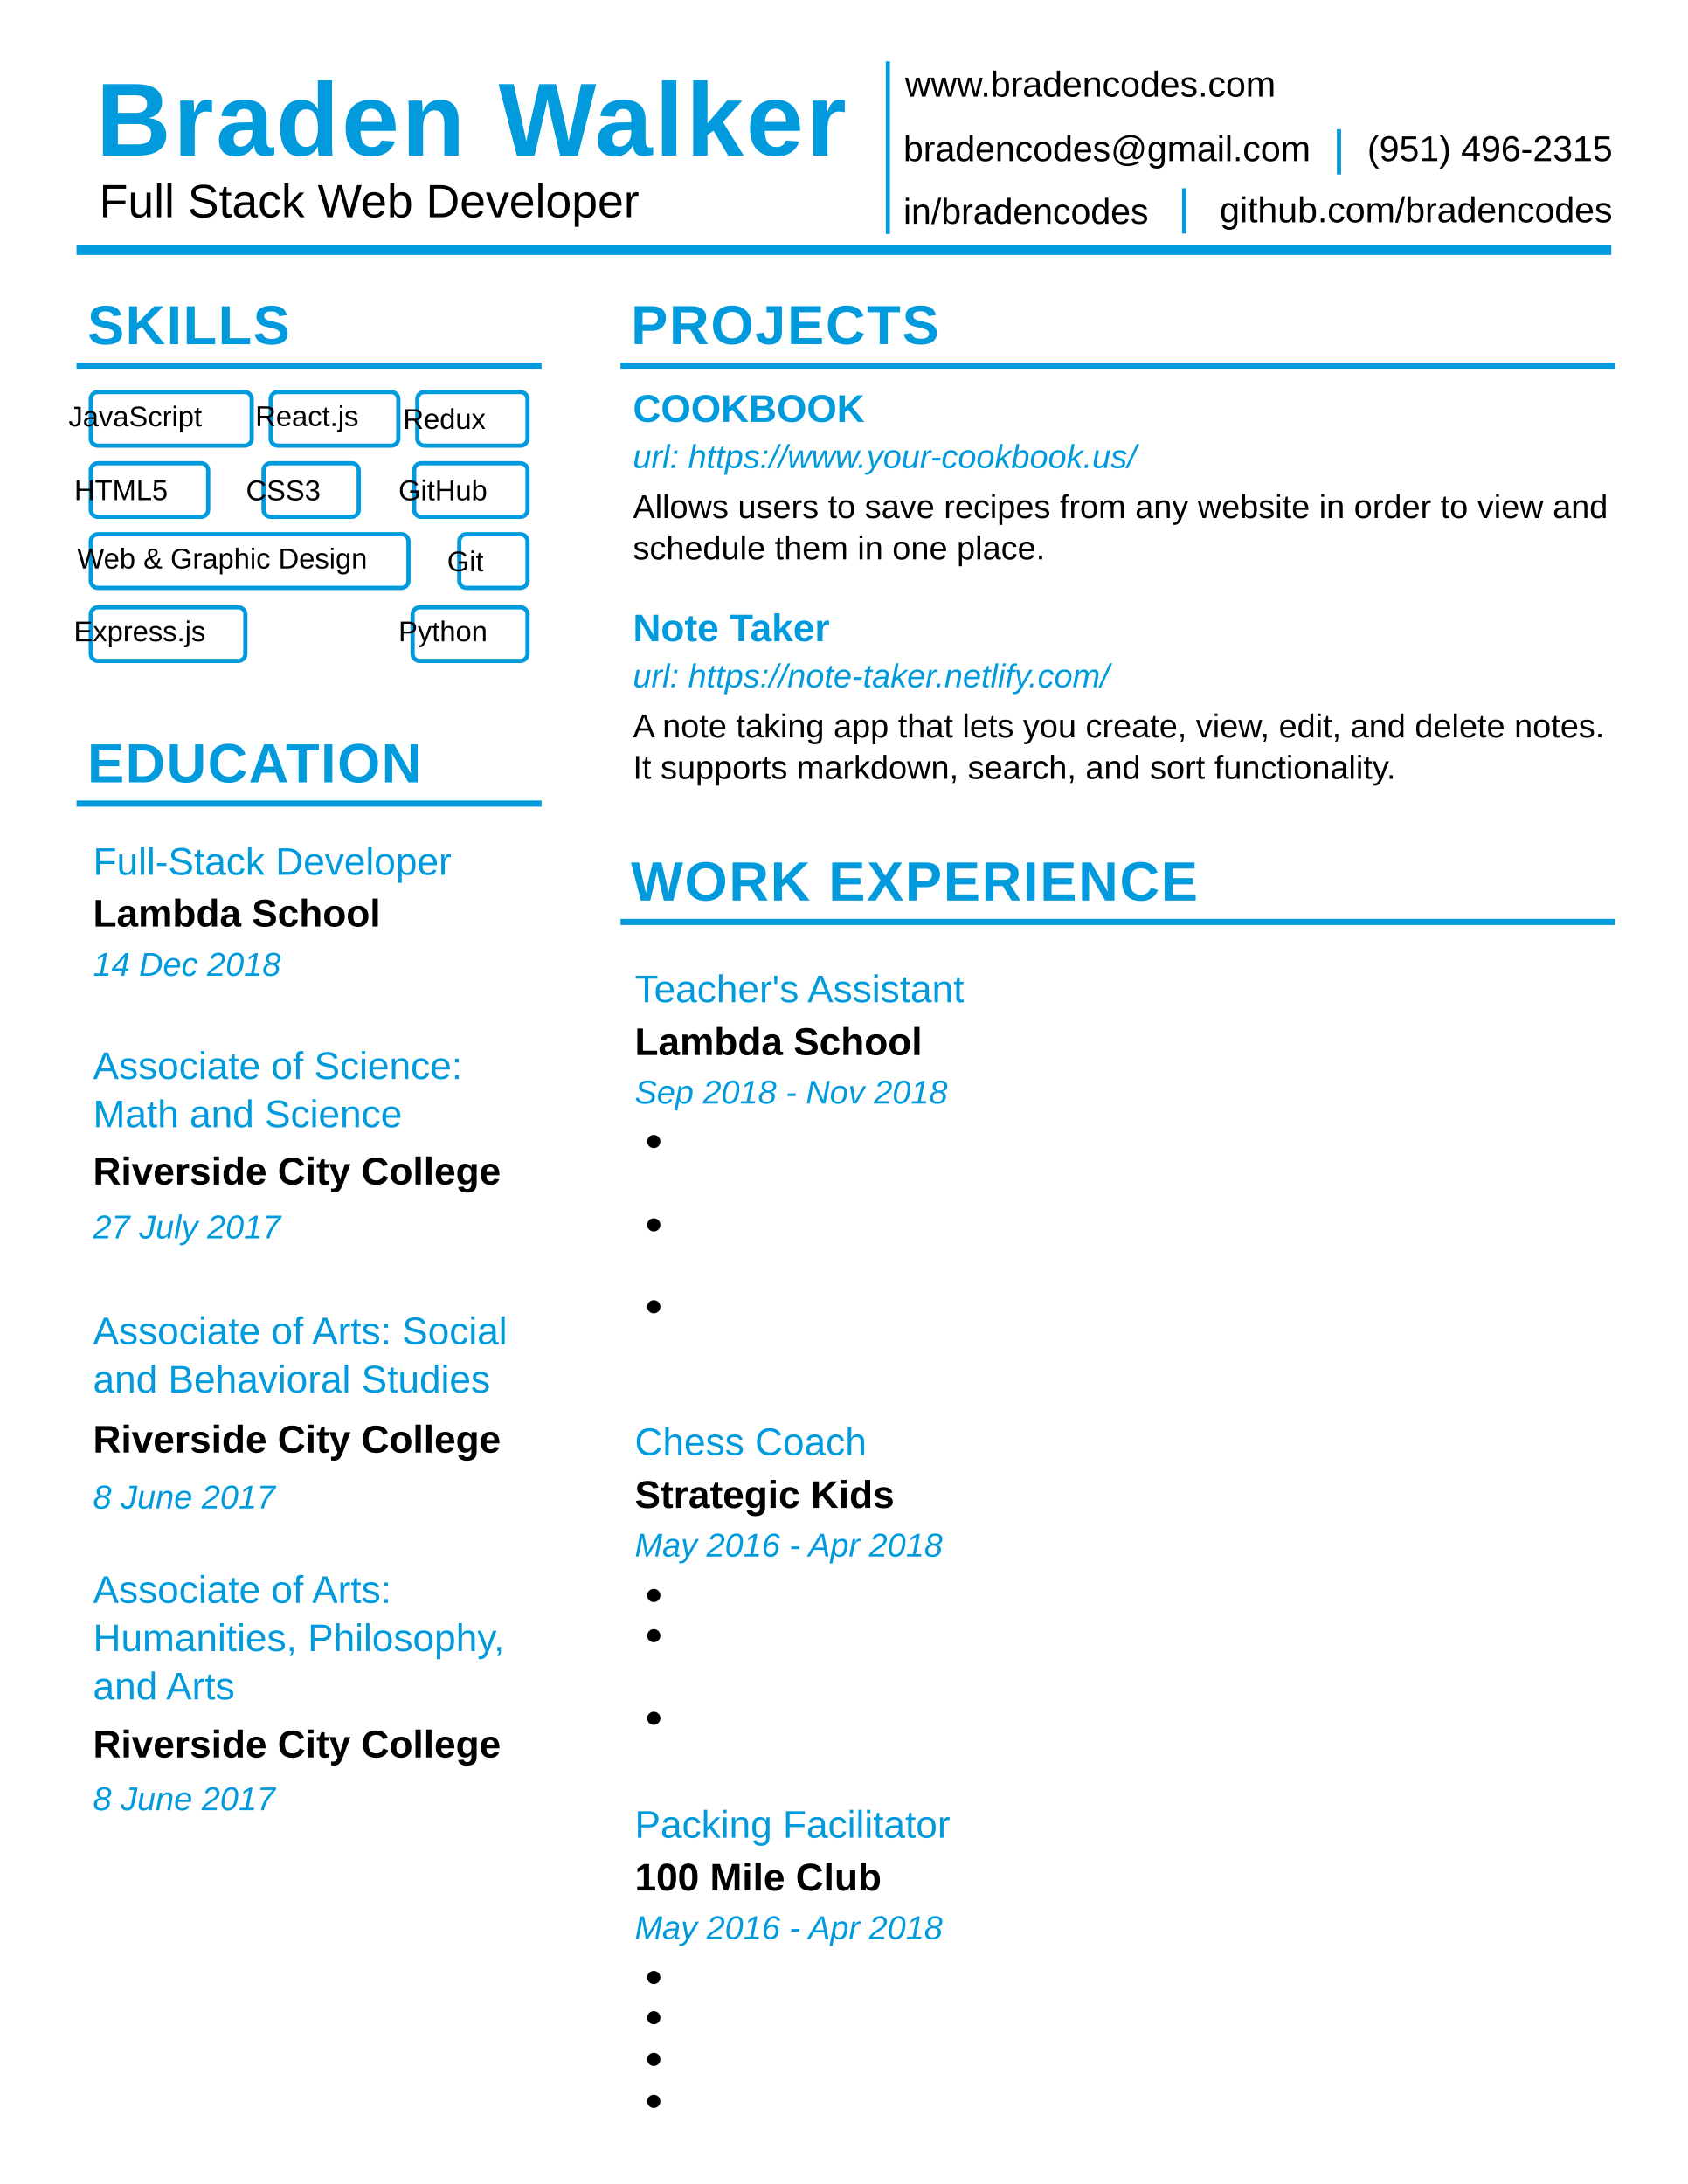
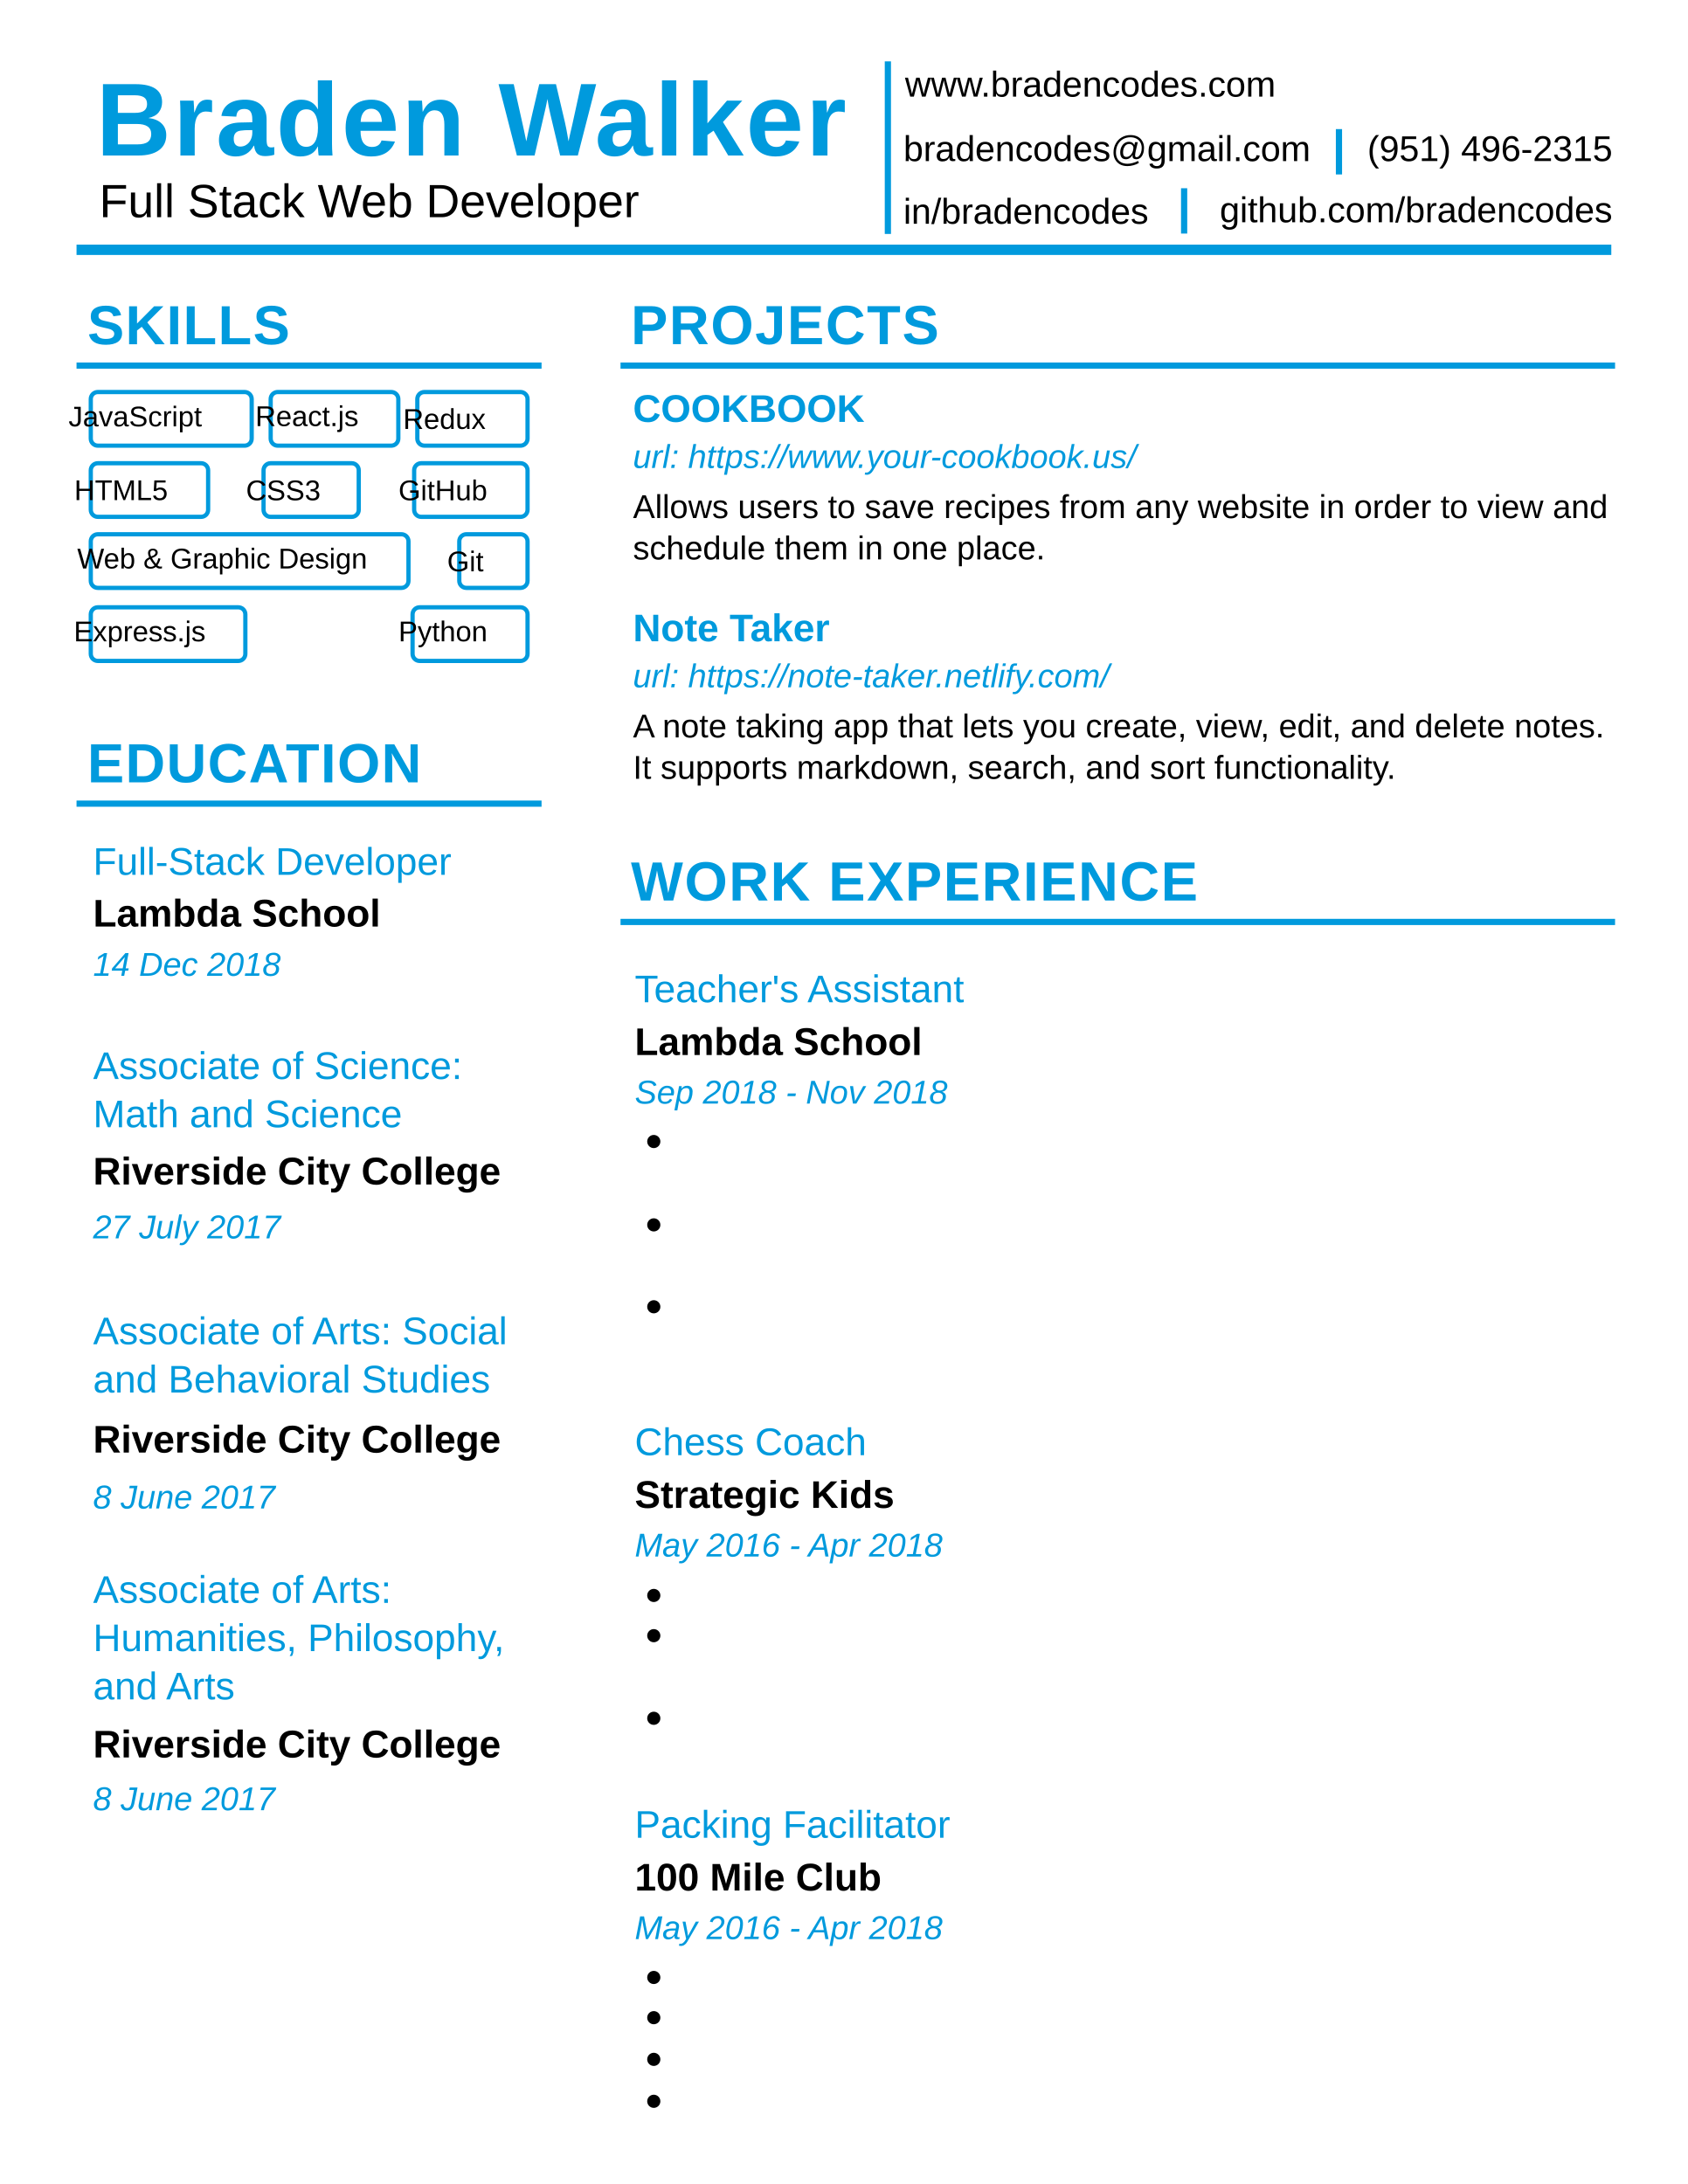
<svg xmlns="http://www.w3.org/2000/svg" width="8.5in" height="11in" viewBox="0 0 215.9 279.4" version="1.1" id="svg3636">
  <defs id="defs3630">
    <pattern y="0" x="0" height="6" width="6" patternUnits="userSpaceOnUse" id="EMFhbasepattern" />
  </defs>
  <g id="layer1" transform="translate(0,-17.6)">
    <text xml:space="preserve" style="font-style:normal;font-variant:normal;font-weight:bold;font-stretch:normal;font-size:13.264px;line-height:1.25;font-family:Arial;-inkscape-font-specification:'Arial Bold';text-align:start;letter-spacing:0.299px;word-spacing:0px;writing-mode:lr-tb;text-anchor:start;fill:#009add;fill-opacity:1;stroke:none;stroke-width:0.497;" x="12.28" y="37.493" id="text4183">
      <tspan id="tspan4181" x="12.28" y="37.493" style="font-style:normal;font-variant:normal;font-weight:bold;font-stretch:normal;font-family:Arial;-inkscape-font-specification:'Arial Bold';letter-spacing:0.299px;fill:#009add;stroke-width:0.497;fill-opacity:1;">Braden Walker</tspan>
    </text>
    <text xml:space="preserve" style="font-style:normal;font-variant:normal;font-weight:normal;font-stretch:normal;font-size:5.983px;line-height:1.25;font-family:Arial;-inkscape-font-specification:Arial;text-align:start;letter-spacing:0px;word-spacing:0px;writing-mode:lr-tb;text-anchor:start;fill:#000000;fill-opacity:1;stroke:none;stroke-width:0.224" x="12.705" y="45.387" id="text4189">
      <tspan id="tspan4187" x="12.705" y="45.387" style="font-style:normal;font-variant:normal;font-weight:normal;font-stretch:normal;font-family:Arial;-inkscape-font-specification:Arial;letter-spacing:0px;fill:#000000;stroke-width:0.224">Full Stack Web Developer</tspan>
    </text>
    <path style="fill:none;fill-opacity:1;stroke:#009add;stroke-width:1.323;stroke-linecap:butt;stroke-linejoin:miter;stroke-miterlimit:4;stroke-dasharray:none;stroke-opacity:1" d="M 9.79,49.556 H 206.11" id="path4204" />
    <text xml:space="preserve" style="font-style:normal;font-variant:normal;font-weight:normal;font-stretch:normal;font-size:7.056px;line-height:1.25;font-family:'Century Gothic';-inkscape-font-specification:'Century Gothic';text-align:start;letter-spacing:1.323px;word-spacing:0px;writing-mode:lr-tb;text-anchor:start;fill:#000000;fill-opacity:1;stroke:none;stroke-width:0.265" x="15.875" y="63.373" id="text4208">
      <tspan id="tspan4206" x="15.875" y="69.778" style="stroke-width:0.265" />
    </text>
    <flowRoot xml:space="preserve" id="flowRoot4283" style="fill:black;fill-opacity:1;stroke:none;font-family:Arial;font-style:normal;font-weight:normal;font-size:26.667px;line-height:1.25;letter-spacing:0px;word-spacing:0px;-inkscape-font-specification:Arial;font-stretch:normal;font-variant:normal;writing-mode:lr-tb;text-anchor:start;text-align:start">
      <flowRegion id="flowRegion4285">
        <rect id="rect4287" width="4.95" height="32.527" x="338.704" y="190.501" />
      </flowRegion>
      <flowPara id="flowPara4289" />
    </flowRoot>
    <text id="text4920" y="61.647" x="11.176" style="font-style:normal;font-variant:normal;font-weight:bold;font-stretch:normal;font-size:7.056px;line-height:1.25;font-family:Arial;-inkscape-font-specification:'Arial Bold';text-align:start;letter-spacing:0.162px;word-spacing:0px;writing-mode:lr-tb;text-anchor:start;fill:#009add;fill-opacity:1;stroke:none;stroke-width:0.27" xml:space="preserve">
      <tspan style="font-style:normal;font-variant:normal;font-weight:bold;font-stretch:normal;font-size:7.056px;font-family:Arial;-inkscape-font-specification:'Arial Bold';letter-spacing:0.162px;fill:#009add;fill-opacity:1;stroke-width:0.27" y="61.647" x="11.176" id="tspan4918">SKILLS</tspan>
    </text>
    <path id="path4922" d="M 9.79,64.373 H 69.273" style="fill:none;fill-opacity:1;stroke:#009add;stroke-width:0.794;stroke-linecap:butt;stroke-linejoin:miter;stroke-miterlimit:4;stroke-dasharray:none;stroke-opacity:1" />
    <g id="g4933" transform="matrix(0.9156397,0,0,0.9156397,0.9567379,-18.82496)">
      <g id="g1074">
        <rect style="opacity:1;fill:none;fill-opacity:1;stroke:#009add;stroke-width:0.592;stroke-linecap:round;stroke-linejoin:round;stroke-miterlimit:4;stroke-dasharray:none;stroke-dashoffset:0;stroke-opacity:1" id="rect4924" width="22.478" height="7.493" x="11.637" y="94.554" rx="0.986" ry="0.986" />
        <text xml:space="preserve" style="font-style:normal;font-variant:normal;font-weight:normal;font-stretch:normal;font-size:3.991px;line-height:1.25;font-family:Arial;-inkscape-font-specification:Arial;text-align:center;letter-spacing:0px;word-spacing:0px;writing-mode:lr-tb;text-anchor:middle;fill:#000000;fill-opacity:1;stroke:none;stroke-width:0.15" x="22.832" y="99.356" id="text4928">
          <tspan id="tspan4926" x="22.832" y="99.356" style="text-align:center;text-anchor:middle;stroke-width:0.15">JavaScript</tspan>
        </text>
      </g>
    </g>
    <g id="g1079" transform="translate(-0.6090445,-2.533748)">
      <rect style="opacity:1;fill:none;fill-opacity:1;stroke:#009add;stroke-width:0.542;stroke-linecap:round;stroke-linejoin:round;stroke-miterlimit:4;stroke-dasharray:none;stroke-dashoffset:0;stroke-opacity:1" id="rect4935" width="12.175" height="6.861" x="34.321" y="79.394" rx="0.903" ry="0.903" />
      <text xml:space="preserve" style="font-style:normal;font-variant:normal;font-weight:normal;font-stretch:normal;font-size:3.654px;line-height:1.25;font-family:Arial;-inkscape-font-specification:Arial;text-align:center;letter-spacing:0px;word-spacing:0px;writing-mode:lr-tb;text-anchor:middle;fill:#000000;fill-opacity:1;stroke:none;stroke-width:0.137" x="40.401" y="84.131" id="text4939">
        <tspan id="tspan4937" x="40.401" y="84.131" style="text-align:center;text-anchor:middle;stroke-width:0.137">CSS3</tspan>
      </text>
    </g>
    <g id="g1084" transform="translate(0,-11.24479)">
      <rect style="opacity:1;fill:none;fill-opacity:1;stroke:#009add;stroke-width:0.542;stroke-linecap:round;stroke-linejoin:round;stroke-miterlimit:4;stroke-dasharray:none;stroke-dashoffset:0;stroke-opacity:1" id="rect4943" width="15.011" height="6.861" x="11.612" y="88.105" rx="0.903" ry="0.903" />
      <text xml:space="preserve" style="font-style:normal;font-variant:normal;font-weight:normal;font-stretch:normal;font-size:3.654px;line-height:1.25;font-family:Arial;-inkscape-font-specification:Arial;text-align:center;letter-spacing:0px;word-spacing:0px;writing-mode:lr-tb;text-anchor:middle;fill:#000000;fill-opacity:1;stroke:none;stroke-width:0.137" x="19.045" y="92.821" id="text4947">
        <tspan id="tspan4945" x="19.045" y="92.821" style="text-align:center;text-anchor:middle;stroke-width:0.137">HTML5</tspan>
      </text>
    </g>
    <g id="g1089" transform="translate(24.12465,7.186919)">
      <rect ry="0.903" rx="0.903" y="88.105" x="28.649" height="6.861" width="14.707" id="rect4951" style="opacity:1;fill:none;fill-opacity:1;stroke:#009add;stroke-width:0.542;stroke-linecap:round;stroke-linejoin:round;stroke-miterlimit:4;stroke-dasharray:none;stroke-dashoffset:0;stroke-opacity:1" />
      <text id="text4955" y="92.458" x="36.089" style="font-style:normal;font-variant:normal;font-weight:normal;font-stretch:normal;font-size:3.654px;line-height:1.25;font-family:Arial;-inkscape-font-specification:Arial;text-align:center;letter-spacing:0px;word-spacing:0px;writing-mode:lr-tb;text-anchor:middle;fill:#000000;fill-opacity:1;stroke:none;stroke-width:0.137" xml:space="preserve">
        <tspan style="text-align:center;text-anchor:middle;stroke-width:0.137" y="92.458" x="36.089" id="tspan4953">Python</tspan>
      </text>
    </g>
    <g id="g1099" transform="translate(41.3641,-19.95583)">
      <rect ry="0.903" rx="0.903" y="96.816" x="11.612" height="6.861" width="14.505" id="rect4959" style="opacity:1;fill:none;fill-opacity:1;stroke:#009add;stroke-width:0.542;stroke-linecap:round;stroke-linejoin:round;stroke-miterlimit:4;stroke-dasharray:none;stroke-dashoffset:0;stroke-opacity:1" />
      <text id="text4963" y="101.554" x="18.843" style="font-style:normal;font-variant:normal;font-weight:normal;font-stretch:normal;font-size:3.654px;line-height:1.25;font-family:Arial;-inkscape-font-specification:Arial;text-align:center;letter-spacing:0px;word-spacing:0px;writing-mode:lr-tb;text-anchor:middle;fill:#000000;fill-opacity:1;stroke:none;stroke-width:0.137" xml:space="preserve">
        <tspan style="text-align:center;text-anchor:middle;stroke-width:0.137" y="101.554" x="18.843" id="tspan4961">GitHub</tspan>
      </text>
    </g>
    <g id="g1104" transform="translate(0,-19.57917)">
      <rect style="opacity:1;fill:none;fill-opacity:1;stroke:#009add;stroke-width:0.542;stroke-linecap:round;stroke-linejoin:round;stroke-miterlimit:4;stroke-dasharray:none;stroke-dashoffset:0;stroke-opacity:1" id="rect4975" width="40.638" height="6.861" x="11.612" y="105.527" rx="0.903" ry="0.903" />
      <text xml:space="preserve" style="font-style:normal;font-variant:normal;font-weight:normal;font-stretch:normal;font-size:3.654px;line-height:1.25;font-family:Arial;-inkscape-font-specification:Arial;text-align:center;letter-spacing:0px;word-spacing:0px;writing-mode:lr-tb;text-anchor:middle;fill:#000000;fill-opacity:1;stroke:none;stroke-width:0.137" x="31.984" y="109.903" id="text4979">
        <tspan id="tspan4977" x="31.984" y="109.903" style="text-align:center;text-anchor:middle;stroke-width:0.137">Web &amp; Graphic Design</tspan>
      </text>
    </g>
    <g id="g1109" transform="translate(23.01175,-46.28326)">
      <rect ry="0.903" rx="0.903" y="114.035" x="11.612" height="6.861" width="16.328" id="rect4991" style="opacity:1;fill:none;fill-opacity:1;stroke:#009add;stroke-width:0.542;stroke-linecap:round;stroke-linejoin:round;stroke-miterlimit:4;stroke-dasharray:none;stroke-dashoffset:0;stroke-opacity:1" />
      <text id="text4995" y="118.389" x="19.804" style="font-style:normal;font-variant:normal;font-weight:normal;font-stretch:normal;font-size:3.654px;line-height:1.25;font-family:Arial;-inkscape-font-specification:Arial;text-align:center;letter-spacing:0px;word-spacing:0px;writing-mode:lr-tb;text-anchor:middle;fill:#000000;fill-opacity:1;stroke:none;stroke-width:0.137" xml:space="preserve">
        <tspan style="text-align:center;text-anchor:middle;stroke-width:0.137" y="118.389" x="19.804" id="tspan4993">React.js</tspan>
      </text>
    </g>
    <g id="g1114" transform="translate(23.41562,-46.28326)">
      <rect style="opacity:1;fill:none;fill-opacity:1;stroke:#009add;stroke-width:0.542;stroke-linecap:round;stroke-linejoin:round;stroke-miterlimit:4;stroke-dasharray:none;stroke-dashoffset:0;stroke-opacity:1" id="rect4999" width="14.099" height="6.861" x="29.966" y="114.035" rx="0.903" ry="0.903" />
      <text xml:space="preserve" style="font-style:normal;font-variant:normal;font-weight:normal;font-stretch:normal;font-size:3.654px;line-height:1.25;font-family:Arial;-inkscape-font-specification:Arial;text-align:center;letter-spacing:0px;word-spacing:0px;writing-mode:lr-tb;text-anchor:middle;fill:#000000;fill-opacity:1;stroke:none;stroke-width:0.137" x="36.986" y="118.752" id="text5003">
        <tspan id="tspan5001" x="36.986" y="118.752" style="text-align:center;text-anchor:middle;stroke-width:0.137">Redux</tspan>
      </text>
    </g>
    <g id="g1119" transform="translate(0,-27.25208)">
      <rect style="opacity:1;fill:none;fill-opacity:1;stroke:#009add;stroke-width:0.542;stroke-linecap:round;stroke-linejoin:round;stroke-miterlimit:4;stroke-dasharray:none;stroke-dashoffset:0;stroke-opacity:1" id="rect5007" width="19.772" height="6.861" x="11.612" y="122.544" rx="0.903" ry="0.903" />
      <text xml:space="preserve" style="font-style:normal;font-variant:normal;font-weight:normal;font-stretch:normal;font-size:3.654px;line-height:1.25;font-family:Arial;-inkscape-font-specification:Arial;text-align:center;letter-spacing:0px;word-spacing:0px;writing-mode:lr-tb;text-anchor:middle;fill:#000000;fill-opacity:1;stroke:none;stroke-width:0.137" x="21.424" y="126.897" id="text5011">
        <tspan id="tspan5009" x="21.424" y="126.897" style="text-align:center;text-anchor:middle;stroke-width:0.137">Express.js</tspan>
      </text>
    </g>
    <g id="g1094" transform="translate(13.1852,-2.157075)">
      <rect style="opacity:1;fill:none;fill-opacity:1;stroke:#009add;stroke-width:0.542;stroke-linecap:round;stroke-linejoin:round;stroke-miterlimit:4;stroke-dasharray:none;stroke-dashoffset:0;stroke-opacity:1" id="rect5023" width="8.731" height="6.861" x="45.564" y="88.105" rx="0.903" ry="0.903" />
      <text xml:space="preserve" style="font-style:normal;font-variant:normal;font-weight:normal;font-stretch:normal;font-size:3.654px;line-height:1.25;font-family:Arial;-inkscape-font-specification:Arial;text-align:center;letter-spacing:0px;word-spacing:0px;writing-mode:lr-tb;text-anchor:middle;fill:#000000;fill-opacity:1;stroke:none;stroke-width:0.137" x="49.896" y="92.843" id="text5027">
        <tspan id="tspan5025" x="49.896" y="92.843" style="text-align:center;text-anchor:middle;stroke-width:0.137">Git</tspan>
      </text>
    </g>
    <path style="fill:none;fill-opacity:1;stroke:#009add;stroke-width:0.794;stroke-linecap:butt;stroke-linejoin:miter;stroke-miterlimit:4;stroke-dasharray:none;stroke-opacity:1" d="M 9.79,120.41 H 69.273" id="path5035" />
    <text id="text4928-7" y="176.184" x="21.383" style="font-style:normal;font-variant:normal;font-weight:normal;font-stretch:normal;font-size:4.37px;line-height:1.25;font-family:Arial;-inkscape-font-specification:Arial;text-align:center;letter-spacing:0px;word-spacing:0px;writing-mode:lr-tb;text-anchor:middle;fill:#000000;fill-opacity:1;stroke:none;stroke-width:0.164" xml:space="preserve">
      <tspan style="text-align:center;text-anchor:middle;stroke-width:0.164" y="180.12" x="21.383" id="tspan4926-4" />
    </text>
    <text xml:space="preserve" style="font-style:normal;font-variant:normal;font-weight:normal;font-stretch:normal;font-size:7.056px;line-height:1.25;font-family:Arial;-inkscape-font-specification:Arial;text-align:start;letter-spacing:0px;word-spacing:0px;writing-mode:lr-tb;text-anchor:start;fill:#000000;fill-opacity:1;stroke:none;stroke-width:0.265" x="13.758" y="176.879" id="text5057">
      <tspan id="tspan5055" x="13.758" y="183.234" style="stroke-width:0.265" />
    </text>
    <flowRoot xml:space="preserve" id="flowRoot5059" style="fill:black;fill-opacity:1;stroke:none;font-family:Arial;font-style:normal;font-weight:normal;font-size:26.667px;line-height:1.25;letter-spacing:0px;word-spacing:0px;-inkscape-font-specification:Arial;font-stretch:normal;font-variant:normal;writing-mode:lr-tb;text-anchor:start;text-align:start">
      <flowRegion id="flowRegion5061">
        <rect id="rect5063" width="214" height="57" x="45" y="586" />
      </flowRegion>
      <flowPara id="flowPara5065" />
    </flowRoot>
    <text xml:space="preserve" style="font-style:normal;font-variant:normal;font-weight:normal;font-stretch:normal;font-size:4.939px;line-height:1.25;font-family:Arial;-inkscape-font-specification:Arial;text-align:start;letter-spacing:0px;word-spacing:0px;writing-mode:lr-tb;text-anchor:start;fill:#009add;fill-opacity:1;stroke:none;stroke-width:0.265" x="11.906" y="155.635" id="text5069">
      <tspan id="tspan5067" x="11.906" y="155.635" style="font-size:4.939px;fill:#009add;fill-opacity:1;stroke-width:0.265">Associate of Science: </tspan>
      <tspan x="11.906" y="161.808" style="font-size:4.939px;fill:#009add;fill-opacity:1;stroke-width:0.265" id="tspan5071">Math and Science</tspan>
    </text>
    <text id="text5077" y="169.126" x="11.906" style="font-style:normal;font-variant:normal;font-weight:bold;font-stretch:normal;font-size:4.939px;line-height:1.25;font-family:Arial;-inkscape-font-specification:'Arial Bold';text-align:start;letter-spacing:0px;word-spacing:0px;writing-mode:lr-tb;text-anchor:start;fill:#000000;fill-opacity:1;stroke:none;stroke-width:0.265" xml:space="preserve">
      <tspan id="tspan5075" style="font-style:normal;font-variant:normal;font-weight:bold;font-stretch:normal;font-size:4.939px;font-family:Arial;-inkscape-font-specification:'Arial Bold';fill:#000000;fill-opacity:1;stroke-width:0.265" y="169.126" x="11.906">Riverside City College</tspan>
    </text>
    <text xml:space="preserve" style="font-style:italic;font-variant:normal;font-weight:normal;font-stretch:normal;font-size:4.233px;line-height:1.25;font-family:Arial;-inkscape-font-specification:'Arial Italic';text-align:start;letter-spacing:0px;word-spacing:0px;writing-mode:lr-tb;text-anchor:start;fill:#009add;fill-opacity:1;stroke:none;stroke-width:0.265" x="11.906" y="176.027" id="text5083">
      <tspan x="11.906" y="176.027" style="font-style:italic;font-variant:normal;font-weight:normal;font-stretch:normal;font-size:4.233px;font-family:Arial;-inkscape-font-specification:'Arial Italic';fill:#009add;fill-opacity:1;stroke-width:0.265" id="tspan5081">27 July 2017</tspan>
    </text>
    <text id="text5089" y="189.57" x="11.906" style="font-style:normal;font-variant:normal;font-weight:normal;font-stretch:normal;font-size:4.939px;line-height:1.25;font-family:Arial;-inkscape-font-specification:Arial;text-align:start;letter-spacing:0px;word-spacing:0px;writing-mode:lr-tb;text-anchor:start;fill:#009add;fill-opacity:1;stroke:none;stroke-width:0.265" xml:space="preserve">
      <tspan id="tspan5087" style="font-size:4.939px;fill:#009add;fill-opacity:1;stroke-width:0.265" y="189.57" x="11.906">Associate of Arts: Social</tspan>
      <tspan style="font-size:4.939px;fill:#009add;fill-opacity:1;stroke-width:0.265" y="195.744" x="11.906" id="tspan5101">and Behavioral Studies</tspan>
    </text>
    <text xml:space="preserve" style="font-style:normal;font-variant:normal;font-weight:bold;font-stretch:normal;font-size:4.939px;line-height:1.25;font-family:Arial;-inkscape-font-specification:'Arial Bold';text-align:start;letter-spacing:0px;word-spacing:0px;writing-mode:lr-tb;text-anchor:start;fill:#000000;fill-opacity:1;stroke:none;stroke-width:0.265" x="11.906" y="203.429" id="text5093">
      <tspan x="11.906" y="203.429" style="font-style:normal;font-variant:normal;font-weight:bold;font-stretch:normal;font-size:4.939px;font-family:Arial;-inkscape-font-specification:'Arial Bold';fill:#000000;fill-opacity:1;stroke-width:0.265" id="tspan5091">Riverside City College</tspan>
    </text>
    <text id="text5097" y="210.582" x="11.906" style="font-style:italic;font-variant:normal;font-weight:normal;font-stretch:normal;font-size:4.233px;line-height:1.25;font-family:Arial;-inkscape-font-specification:'Arial Italic';text-align:start;letter-spacing:0px;word-spacing:0px;writing-mode:lr-tb;text-anchor:start;fill:#009add;fill-opacity:1;stroke:none;stroke-width:0.265" xml:space="preserve">
      <tspan id="tspan5095" style="font-style:italic;font-variant:normal;font-weight:normal;font-stretch:normal;font-size:4.233px;font-family:Arial;-inkscape-font-specification:'Arial Italic';fill:#009add;fill-opacity:1;stroke-width:0.265" y="210.582" x="11.906">8 June 2017</tspan>
    </text>
    <text xml:space="preserve" style="font-style:normal;font-variant:normal;font-weight:normal;font-stretch:normal;font-size:4.939px;line-height:1.25;font-family:Arial;-inkscape-font-specification:Arial;text-align:start;letter-spacing:0px;word-spacing:0px;writing-mode:lr-tb;text-anchor:start;fill:#009add;fill-opacity:1;stroke:none;stroke-width:0.265" x="11.906" y="222.655" id="text5107">
      <tspan x="11.906" y="222.655" style="font-size:4.939px;fill:#009add;fill-opacity:1;stroke-width:0.265" id="tspan5119">Associate of Arts: </tspan>
      <tspan x="11.906" y="228.829" style="font-size:4.939px;fill:#009add;fill-opacity:1;stroke-width:0.265" id="tspan5127">Humanities, Philosophy, </tspan>
      <tspan x="11.906" y="235.003" style="font-size:4.939px;fill:#009add;fill-opacity:1;stroke-width:0.265" id="tspan5133">and Arts</tspan>
    </text>
    <text id="text5111" y="242.433" x="11.906" style="font-style:normal;font-variant:normal;font-weight:bold;font-stretch:normal;font-size:4.939px;line-height:1.25;font-family:Arial;-inkscape-font-specification:'Arial Bold';text-align:start;letter-spacing:0px;word-spacing:0px;writing-mode:lr-tb;text-anchor:start;fill:#000000;fill-opacity:1;stroke:none;stroke-width:0.265" xml:space="preserve">
      <tspan id="tspan5109" style="font-style:normal;font-variant:normal;font-weight:bold;font-stretch:normal;font-size:4.939px;font-family:Arial;-inkscape-font-specification:'Arial Bold';fill:#000000;fill-opacity:1;stroke-width:0.265" y="242.433" x="11.906">Riverside City College</tspan>
    </text>
    <text xml:space="preserve" style="font-style:italic;font-variant:normal;font-weight:normal;font-stretch:normal;font-size:4.233px;line-height:1.25;font-family:Arial;-inkscape-font-specification:'Arial Italic';text-align:start;letter-spacing:0px;word-spacing:0px;writing-mode:lr-tb;text-anchor:start;fill:#009add;fill-opacity:1;stroke:none;stroke-width:0.265" x="11.906" y="249.179" id="text5115">
      <tspan x="11.906" y="249.179" style="font-style:italic;font-variant:normal;font-weight:normal;font-stretch:normal;font-size:4.233px;font-family:Arial;-inkscape-font-specification:'Arial Italic';fill:#009add;fill-opacity:1;stroke-width:0.265" id="tspan5113">8 June 2017</tspan>
    </text>
    <text xml:space="preserve" style="font-style:normal;font-variant:normal;font-weight:bold;font-stretch:normal;font-size:7.056px;line-height:1.25;font-family:Arial;-inkscape-font-specification:'Arial Bold';text-align:start;letter-spacing:0.194px;word-spacing:0px;writing-mode:lr-tb;text-anchor:start;fill:#009add;fill-opacity:1;stroke:none;stroke-width:0.323" x="80.71" y="61.629" id="text5137">
      <tspan id="tspan5135" x="80.71" y="61.629" style="font-style:normal;font-variant:normal;font-weight:bold;font-stretch:normal;font-size:7.056px;font-family:Arial;-inkscape-font-specification:'Arial Bold';letter-spacing:0.194px;fill:#009add;fill-opacity:1;stroke-width:0.323">PROJECTS</tspan>
    </text>
    <path style="fill:none;fill-opacity:1;stroke:#009add;stroke-width:0.794;stroke-linecap:butt;stroke-linejoin:miter;stroke-miterlimit:4;stroke-dasharray:none;stroke-opacity:1" d="M 79.375,64.373 H 206.591" id="path5139" />
    <text xml:space="preserve" style="font-style:normal;font-variant:normal;font-weight:bold;font-stretch:normal;font-size:7.056px;line-height:1.25;font-family:Arial;-inkscape-font-specification:'Arial Bold';text-align:start;letter-spacing:0.162px;word-spacing:0px;writing-mode:lr-tb;text-anchor:start;fill:#009add;fill-opacity:1;stroke:none;stroke-width:0.27" x="11.176" y="117.684" id="text5159">
      <tspan id="tspan5157" x="11.176" y="117.684" style="font-style:normal;font-variant:normal;font-weight:bold;font-stretch:normal;font-size:7.056px;font-family:Arial;-inkscape-font-specification:'Arial Bold';letter-spacing:0.162px;fill:#009add;fill-opacity:1;stroke-width:0.27">EDUCATION</tspan>
    </text>
    <text id="text5167" y="129.516" x="11.906" style="font-style:normal;font-variant:normal;font-weight:normal;font-stretch:normal;font-size:4.939px;line-height:1.25;font-family:Arial;-inkscape-font-specification:Arial;text-align:start;letter-spacing:0px;word-spacing:0px;writing-mode:lr-tb;text-anchor:start;fill:#009add;fill-opacity:1;stroke:none;stroke-width:0.265" xml:space="preserve">
      <tspan id="tspan5165" style="font-size:4.939px;fill:#009add;fill-opacity:1;stroke-width:0.265" y="129.516" x="11.906">Full-Stack Developer</tspan>
    </text>
    <text xml:space="preserve" style="font-style:normal;font-variant:normal;font-weight:bold;font-stretch:normal;font-size:4.939px;line-height:1.25;font-family:Arial;-inkscape-font-specification:'Arial Bold';text-align:start;letter-spacing:0px;word-spacing:0px;writing-mode:lr-tb;text-anchor:start;fill:#000000;fill-opacity:1;stroke:none;stroke-width:0.265" x="11.906" y="136.13" id="text5171">
      <tspan x="11.906" y="136.13" style="font-style:normal;font-variant:normal;font-weight:bold;font-stretch:normal;font-size:4.939px;font-family:Arial;-inkscape-font-specification:'Arial Bold';fill:#000000;fill-opacity:1;stroke-width:0.265" id="tspan5169">Lambda School</tspan>
    </text>
    <text id="text5175" y="142.434" x="11.906" style="font-style:italic;font-variant:normal;font-weight:normal;font-stretch:normal;font-size:4.233px;line-height:1.25;font-family:Arial;-inkscape-font-specification:'Arial Italic';text-align:start;letter-spacing:0px;word-spacing:0px;writing-mode:lr-tb;text-anchor:start;fill:#009add;fill-opacity:1;stroke:none;stroke-width:0.265" xml:space="preserve">
      <tspan id="tspan5173" style="font-style:italic;font-variant:normal;font-weight:normal;font-stretch:normal;font-size:4.233px;font-family:Arial;-inkscape-font-specification:'Arial Italic';fill:#009add;fill-opacity:1;stroke-width:0.265" y="142.434" x="11.906">14 Dec 2018</tspan>
    </text>
    <text xml:space="preserve" style="font-style:normal;font-variant:normal;font-weight:bold;font-stretch:normal;font-size:4.939px;line-height:1.25;font-family:Arial;-inkscape-font-specification:'Arial Bold';text-align:start;letter-spacing:0px;word-spacing:0px;writing-mode:lr-tb;text-anchor:start;fill:#009add;fill-opacity:1;stroke:none;stroke-width:0.265" x="80.963" y="71.572" id="text5184">
      <tspan x="80.963" y="71.572" style="font-style:normal;font-variant:normal;font-weight:bold;font-stretch:normal;font-size:4.939px;font-family:Arial;-inkscape-font-specification:'Arial Bold';fill:#009add;fill-opacity:1;stroke-width:0.265" id="tspan5182">COOKBOOK</tspan>
    </text>
    <text id="text5188" y="83.875" x="80.963" style="font-style:normal;font-variant:normal;font-weight:normal;font-stretch:normal;font-size:4.233px;line-height:1.25;font-family:Arial;-inkscape-font-specification:Arial;text-align:start;letter-spacing:0px;word-spacing:0px;writing-mode:lr-tb;text-anchor:start;fill:#000000;fill-opacity:1;stroke:none;stroke-width:0.265" xml:space="preserve">
      <tspan style="font-style:normal;font-variant:normal;font-weight:normal;font-stretch:normal;font-size:4.233px;font-family:Arial;-inkscape-font-specification:Arial;fill:#000000;fill-opacity:1;stroke-width:0.265" y="83.875" x="80.963" id="tspan5198">Allows users to save recipes from any website in order to view and</tspan>
      <tspan style="font-style:normal;font-variant:normal;font-weight:normal;font-stretch:normal;font-size:4.233px;font-family:Arial;-inkscape-font-specification:Arial;fill:#000000;fill-opacity:1;stroke-width:0.265" y="89.166" x="80.963" id="tspan5214">schedule them in one place.</tspan>
    </text>
    <text xml:space="preserve" style="font-style:italic;font-variant:normal;font-weight:normal;font-stretch:normal;font-size:4.233px;line-height:1.25;font-family:Arial;-inkscape-font-specification:'Arial Italic';text-align:start;letter-spacing:0px;word-spacing:0px;writing-mode:lr-tb;text-anchor:start;fill:#009add;fill-opacity:1;stroke:none;stroke-width:0.265" x="80.963" y="77.463" id="text5192">
      <tspan x="80.963" y="77.463" style="font-style:italic;font-variant:normal;font-weight:normal;font-stretch:normal;font-size:4.233px;font-family:Arial;-inkscape-font-specification:'Arial Italic';fill:#009add;fill-opacity:1;stroke-width:0.265" id="tspan5190">url: https://www.your-cookbook.us/</tspan>
    </text>
    <text id="text5218" y="132.801" x="80.71" style="font-style:normal;font-variant:normal;font-weight:bold;font-stretch:normal;font-size:7.056px;line-height:1.25;font-family:Arial;-inkscape-font-specification:'Arial Bold';text-align:start;letter-spacing:0.194px;word-spacing:0px;writing-mode:lr-tb;text-anchor:start;fill:#009add;fill-opacity:1;stroke:none;stroke-width:0.323" xml:space="preserve">
      <tspan style="font-style:normal;font-variant:normal;font-weight:bold;font-stretch:normal;font-size:7.056px;font-family:Arial;-inkscape-font-specification:'Arial Bold';letter-spacing:0.194px;fill:#009add;fill-opacity:1;stroke-width:0.323" y="132.801" x="80.71" id="tspan5216">WORK EXPERIENCE</tspan>
    </text>
    <path id="path5220" d="M 79.375,135.545 H 206.591" style="fill:none;fill-opacity:1;stroke:#009add;stroke-width:0.794;stroke-linecap:butt;stroke-linejoin:miter;stroke-miterlimit:4;stroke-dasharray:none;stroke-opacity:1" />
    <text xml:space="preserve" style="font-style:normal;font-variant:normal;font-weight:normal;font-stretch:normal;font-size:4.939px;line-height:1.25;font-family:Arial;-inkscape-font-specification:Arial;text-align:start;letter-spacing:0px;word-spacing:0px;writing-mode:lr-tb;text-anchor:start;fill:#009add;fill-opacity:1;stroke:none;stroke-width:0.265" x="81.194" y="145.815" id="text5244">
      <tspan id="tspan5242" x="81.194" y="145.815" style="font-size:4.939px;fill:#009add;fill-opacity:1;stroke-width:0.265">Teacher's Assistant</tspan>
    </text>
    <text id="text5248" y="152.564" x="81.194" style="font-style:normal;font-variant:normal;font-weight:bold;font-stretch:normal;font-size:4.939px;line-height:1.25;font-family:Arial;-inkscape-font-specification:'Arial Bold';text-align:start;letter-spacing:0px;word-spacing:0px;writing-mode:lr-tb;text-anchor:start;fill:#000000;fill-opacity:1;stroke:none;stroke-width:0.265" xml:space="preserve">
      <tspan id="tspan5246" style="font-style:normal;font-variant:normal;font-weight:bold;font-stretch:normal;font-size:4.939px;font-family:Arial;-inkscape-font-specification:'Arial Bold';fill:#000000;fill-opacity:1;stroke-width:0.265" y="152.564" x="81.194">Lambda School</tspan>
    </text>
    <text xml:space="preserve" style="font-style:italic;font-variant:normal;font-weight:normal;font-stretch:normal;font-size:4.233px;line-height:1.25;font-family:Arial;-inkscape-font-specification:'Arial Italic';text-align:start;letter-spacing:0px;word-spacing:0px;writing-mode:lr-tb;text-anchor:start;fill:#009add;fill-opacity:1;stroke:none;stroke-width:0.265" x="81.194" y="158.782" id="text5252">
      <tspan x="81.194" y="158.782" style="font-style:italic;font-variant:normal;font-weight:normal;font-stretch:normal;font-size:4.233px;font-family:Arial;-inkscape-font-specification:'Arial Italic';fill:#009add;fill-opacity:1;stroke-width:0.265" id="tspan5250">Sep 2018 - Nov 2018</tspan>
    </text>
    <flowRoot xml:space="preserve" id="flowRoot5260" style="font-style:normal;font-variant:normal;font-weight:normal;font-stretch:normal;font-size:16px;line-height:1.25;font-family:Arial;-inkscape-font-specification:Arial;text-align:start;letter-spacing:0px;word-spacing:0px;writing-mode:lr-tb;text-anchor:start;fill:#000000;fill-opacity:1;stroke:none" transform="matrix(0.2645833,0,0,0.2645833,5.159375,27.38958)">
      <flowRegion id="flowRegion5262" style="font-size:16px">
        <rect id="rect5264" width="441" height="285" x="307.5" y="506" style="font-size:16px" />
      </flowRegion>
      <flowPara style="font-size:14.667px" id="flowPara5270">Helped students understand the Lambda School full stack web curriculum</flowPara>
      <flowPara style="font-size:14.667px" id="flowPara5276">Reviewed students' code on GitHub, and provided feedback on good practices and areas of improvement</flowPara>
      <flowPara style="font-size:14.667px" id="flowPara5280">Met individually with students to ensure each one was on track to graduate </flowPara>
    </flowRoot>
    <text id="text5286" y="203.759" x="81.194" style="font-style:normal;font-variant:normal;font-weight:normal;font-stretch:normal;font-size:4.939px;line-height:1.25;font-family:Arial;-inkscape-font-specification:Arial;text-align:start;letter-spacing:0px;word-spacing:0px;writing-mode:lr-tb;text-anchor:start;fill:#009add;fill-opacity:1;stroke:none;stroke-width:0.265" xml:space="preserve">
      <tspan style="font-size:4.939px;fill:#009add;fill-opacity:1;stroke-width:0.265" y="203.759" x="81.194" id="tspan5284">Chess Coach</tspan>
    </text>
    <text xml:space="preserve" style="font-style:normal;font-variant:normal;font-weight:bold;font-stretch:normal;font-size:4.939px;line-height:1.25;font-family:Arial;-inkscape-font-specification:'Arial Bold';text-align:start;letter-spacing:0px;word-spacing:0px;writing-mode:lr-tb;text-anchor:start;fill:#000000;fill-opacity:1;stroke:none;stroke-width:0.265" x="81.194" y="210.508" id="text5290">
      <tspan x="81.194" y="210.508" style="font-style:normal;font-variant:normal;font-weight:bold;font-stretch:normal;font-size:4.939px;font-family:Arial;-inkscape-font-specification:'Arial Bold';fill:#000000;fill-opacity:1;stroke-width:0.265" id="tspan5288">Strategic Kids</tspan>
    </text>
    <text id="text5294" y="216.726" x="81.194" style="font-style:italic;font-variant:normal;font-weight:normal;font-stretch:normal;font-size:4.233px;line-height:1.25;font-family:Arial;-inkscape-font-specification:'Arial Italic';text-align:start;letter-spacing:0px;word-spacing:0px;writing-mode:lr-tb;text-anchor:start;fill:#009add;fill-opacity:1;stroke:none;stroke-width:0.265" xml:space="preserve">
      <tspan id="tspan5292" style="font-style:italic;font-variant:normal;font-weight:normal;font-stretch:normal;font-size:4.233px;font-family:Arial;-inkscape-font-specification:'Arial Italic';fill:#009add;fill-opacity:1;stroke-width:0.265" y="216.726" x="81.194">May 2016 - Apr 2018</tspan>
    </text>
    <flowRoot transform="matrix(0.2645833,0,0,0.2645833,5.159375,85.33333)" style="font-style:normal;font-variant:normal;font-weight:normal;font-stretch:normal;font-size:16px;line-height:1.25;font-family:Arial;-inkscape-font-specification:Arial;text-align:start;letter-spacing:0px;word-spacing:0px;writing-mode:lr-tb;text-anchor:start;fill:#000000;fill-opacity:1;stroke:none" id="flowRoot5306" xml:space="preserve">
      <flowRegion style="font-size:16px" id="flowRegion5298">
        <rect style="font-size:16px" y="506" x="307.5" height="285" width="441" id="rect5296" />
      </flowRegion>
      <flowPara id="flowPara5304" style="font-size:14.667px">Taught chess to elementary school-aged children</flowPara>
      <flowPara style="font-size:14.667px" id="flowPara5313">After-school program designed to improve skills like patience, decision making, problem solving, and strategy</flowPara>
      <flowPara style="font-size:14.667px" id="flowPara5315">Created fun and engaging lessons to teach these valuable life skills </flowPara>
    </flowRoot>
    <text xml:space="preserve" style="font-style:normal;font-variant:normal;font-weight:normal;font-stretch:normal;font-size:4.939px;line-height:1.25;font-family:Arial;-inkscape-font-specification:Arial;text-align:start;letter-spacing:0px;word-spacing:0px;writing-mode:lr-tb;text-anchor:start;fill:#009add;fill-opacity:1;stroke:none;stroke-width:0.265" x="81.194" y="252.707" id="text5319">
      <tspan id="tspan5317" x="81.194" y="252.707" style="font-size:4.939px;fill:#009add;fill-opacity:1;stroke-width:0.265">Packing Facilitator</tspan>
    </text>
    <text id="text5323" y="259.456" x="81.194" style="font-style:normal;font-variant:normal;font-weight:bold;font-stretch:normal;font-size:4.939px;line-height:1.25;font-family:Arial;-inkscape-font-specification:'Arial Bold';text-align:start;letter-spacing:0px;word-spacing:0px;writing-mode:lr-tb;text-anchor:start;fill:#000000;fill-opacity:1;stroke:none;stroke-width:0.265" xml:space="preserve">
      <tspan id="tspan5321" style="font-style:normal;font-variant:normal;font-weight:bold;font-stretch:normal;font-size:4.939px;font-family:Arial;-inkscape-font-specification:'Arial Bold';fill:#000000;fill-opacity:1;stroke-width:0.265" y="259.456" x="81.194">100 Mile Club</tspan>
    </text>
    <text xml:space="preserve" style="font-style:italic;font-variant:normal;font-weight:normal;font-stretch:normal;font-size:4.233px;line-height:1.25;font-family:Arial;-inkscape-font-specification:'Arial Italic';text-align:start;letter-spacing:0px;word-spacing:0px;writing-mode:lr-tb;text-anchor:start;fill:#009add;fill-opacity:1;stroke:none;stroke-width:0.265" x="81.194" y="265.673" id="text5327">
      <tspan x="81.194" y="265.673" style="font-style:italic;font-variant:normal;font-weight:normal;font-stretch:normal;font-size:4.233px;font-family:Arial;-inkscape-font-specification:'Arial Italic';fill:#009add;fill-opacity:1;stroke-width:0.265" id="tspan5325">May 2016 - Apr 2018</tspan>
    </text>
    <flowRoot xml:space="preserve" id="flowRoot5339" style="font-style:normal;font-variant:normal;font-weight:normal;font-stretch:normal;font-size:16px;line-height:1.25;font-family:Arial;-inkscape-font-specification:Arial;text-align:start;letter-spacing:0px;word-spacing:0px;writing-mode:lr-tb;text-anchor:start;fill:#000000;fill-opacity:1;stroke:none" transform="matrix(0.2645833,0,0,0.2645833,5.159375,134.2812)">
      <flowRegion id="flowRegion5331" style="font-size:16px">
        <rect id="rect5329" width="441" height="285" x="307.5" y="506" style="font-size:16px" />
      </flowRegion>
      <flowPara id="flowPara5337" style="font-size:14.667px">Prepared package contents to be shipped to schools</flowPara>
      <flowPara style="font-size:14.667px" id="flowPara5346">Created and managed inventory records on shared network</flowPara>
      <flowPara style="font-size:14.667px" id="flowPara5348">Automated inventory records for ease of use</flowPara>
      <flowPara style="font-size:14.667px" id="flowPara1121">Assisted in other office tasks on request </flowPara>
    </flowRoot>
    <circle style="opacity:1;fill:#000000;fill-opacity:1;stroke:none;stroke-width:1.323;stroke-linecap:round;stroke-linejoin:round;stroke-miterlimit:4;stroke-dasharray:none;stroke-dashoffset:0;stroke-opacity:1" id="path5350" cx="83.629" cy="163.635" r="0.842" />
    <circle r="0.842" cy="174.299" cx="83.629" id="circle5352" style="opacity:1;fill:#000000;fill-opacity:1;stroke:none;stroke-width:1.323;stroke-linecap:round;stroke-linejoin:round;stroke-miterlimit:4;stroke-dasharray:none;stroke-dashoffset:0;stroke-opacity:1" />
    <circle style="opacity:1;fill:#000000;fill-opacity:1;stroke:none;stroke-width:1.323;stroke-linecap:round;stroke-linejoin:round;stroke-miterlimit:4;stroke-dasharray:none;stroke-dashoffset:0;stroke-opacity:1" id="circle5354" cx="83.629" cy="184.776" r="0.842" />
    <circle r="0.842" cy="221.707" cx="83.629" id="circle5356" style="opacity:1;fill:#000000;fill-opacity:1;stroke:none;stroke-width:1.323;stroke-linecap:round;stroke-linejoin:round;stroke-miterlimit:4;stroke-dasharray:none;stroke-dashoffset:0;stroke-opacity:1" />
    <circle style="opacity:1;fill:#000000;fill-opacity:1;stroke:none;stroke-width:1.323;stroke-linecap:round;stroke-linejoin:round;stroke-miterlimit:4;stroke-dasharray:none;stroke-dashoffset:0;stroke-opacity:1" id="circle5358" cx="83.629" cy="226.852" r="0.842" />
    <circle r="0.842" cy="237.422" cx="83.629" id="circle5360" style="opacity:1;fill:#000000;fill-opacity:1;stroke:none;stroke-width:1.323;stroke-linecap:round;stroke-linejoin:round;stroke-miterlimit:4;stroke-dasharray:none;stroke-dashoffset:0;stroke-opacity:1" />
    <circle style="opacity:1;fill:#000000;fill-opacity:1;stroke:none;stroke-width:1.323;stroke-linecap:round;stroke-linejoin:round;stroke-miterlimit:4;stroke-dasharray:none;stroke-dashoffset:0;stroke-opacity:1" id="circle5362" cx="83.629" cy="270.577" r="0.842" />
    <circle r="0.842" cy="275.722" cx="83.629" id="circle5364" style="opacity:1;fill:#000000;fill-opacity:1;stroke:none;stroke-width:1.323;stroke-linecap:round;stroke-linejoin:round;stroke-miterlimit:4;stroke-dasharray:none;stroke-dashoffset:0;stroke-opacity:1" />
    <circle style="opacity:1;fill:#000000;fill-opacity:1;stroke:none;stroke-width:1.323;stroke-linecap:round;stroke-linejoin:round;stroke-miterlimit:4;stroke-dasharray:none;stroke-dashoffset:0;stroke-opacity:1" id="circle5366" cx="83.629" cy="281.054" r="0.842" />
    <circle r="0.842" cy="286.419" cx="83.629" id="circle1123" style="opacity:1;fill:#000000;fill-opacity:1;stroke:none;stroke-width:1.323;stroke-linecap:round;stroke-linejoin:round;stroke-miterlimit:4;stroke-dasharray:none;stroke-dashoffset:0;stroke-opacity:1" />
-     <g transform="matrix(0.3527778,0,0,0.3527778,107.7585,-0.7885053)" id="g1658" style="fill:#009add;fill-opacity:1;stroke:#009add;stroke-opacity:1">
-       <path d="M 180.043,115.383 V 98.941" style="fill:#009add;fill-opacity:1;stroke:#009add;stroke-width:1.5;stroke-linecap:butt;stroke-linejoin:miter;stroke-miterlimit:4;stroke-dasharray:none;stroke-opacity:1" id="path1660" />
-     </g>
-     <g transform="matrix(0.3527778,0,0,0.3527778,12.03532,-9.452426)" id="g1662" style="fill:#009add;fill-opacity:1;stroke:#009add;stroke-opacity:1">
-       <path d="M 287.821,161.522 V 98.941" style="fill:#009add;fill-opacity:1;stroke:#009add;stroke-width:1.5;stroke-linecap:butt;stroke-linejoin:miter;stroke-miterlimit:4;stroke-dasharray:none;stroke-opacity:1" id="path1664" />
-     </g>
-     <g transform="matrix(0.3527778,0,0,0.3527778,-2.297552,6.775946)" id="g1666" style="fill:#009add;fill-opacity:1;stroke:#009add;stroke-opacity:1">
-       <path d="M 435.871,115.383 V 98.941" style="fill:#009add;fill-opacity:1;stroke:#009add;stroke-width:1.5;stroke-linecap:butt;stroke-linejoin:miter;stroke-miterlimit:4;stroke-dasharray:none;stroke-opacity:1" id="path1668" />
+     <g transform="matrix(0.3527778,0,0,0.3527778,107.7585,-0.7885053)" id="g1658" style="fill:#009add;fill-opacity:1;stroke:#009add;stroke-opacity:1;stroke-width:2.25;stroke-miterlimit:4;stroke-dasharray:none">
+       <path d="M 180.043,115.383 V 98.941" style="fill:#009add;fill-opacity:1;stroke:#009add;stroke-width:2.25;stroke-linecap:butt;stroke-linejoin:miter;stroke-miterlimit:4;stroke-dasharray:none;stroke-opacity:1" id="path1660" />
+     </g>
+     <g transform="matrix(0.3527778,0,0,0.3527778,12.03532,-9.452426)" id="g1662" style="fill:#009add;fill-opacity:1;stroke:#009add;stroke-opacity:1;stroke-width:2.25;stroke-miterlimit:4;stroke-dasharray:none">
+       <path d="M 287.821,161.522 V 98.941" style="fill:#009add;fill-opacity:1;stroke:#009add;stroke-width:2.25;stroke-linecap:butt;stroke-linejoin:miter;stroke-miterlimit:4;stroke-dasharray:none;stroke-opacity:1" id="path1664" />
+     </g>
+     <g transform="matrix(0.3527778,0,0,0.3527778,-2.297552,6.775946)" id="g1666" style="fill:#009add;fill-opacity:1;stroke:#009add;stroke-opacity:1;stroke-width:2.25;stroke-miterlimit:4;stroke-dasharray:none">
+       <path d="M 435.871,115.383 V 98.941" style="fill:#009add;fill-opacity:1;stroke:#009add;stroke-width:2.25;stroke-linecap:butt;stroke-linejoin:miter;stroke-miterlimit:4;stroke-dasharray:none;stroke-opacity:1" id="path1668" />
    </g>
    <text xml:space="preserve" style="font-style:normal;font-variant:normal;font-weight:normal;font-stretch:normal;font-size:4.586px;line-height:1.25;font-family:Arial;-inkscape-font-specification:Arial;letter-spacing:0px;word-spacing:0px;fill:#000000;fill-opacity:1;stroke:none;stroke-width:0.265" x="115.555" y="38.205" id="text989">
      <tspan id="tspan987" x="115.555" y="38.205" style="font-style:normal;font-variant:normal;font-weight:normal;font-stretch:normal;font-size:4.586px;font-family:Arial;-inkscape-font-specification:Arial;stroke-width:0.265">bradencodes@gmail.com</tspan>
    </text>
    <text id="text993" y="63.373" x="71.041" style="font-style:normal;font-weight:normal;font-size:4.586px;line-height:1.25;font-family:sans-serif;letter-spacing:0px;word-spacing:0px;fill:#000000;fill-opacity:1;stroke:none;stroke-width:0.265" xml:space="preserve">
      <tspan style="font-size:4.586px;stroke-width:0.265" y="67.557" x="71.041" id="tspan991" />
    </text>
    <text id="text997" y="38.203" x="174.901" style="font-style:normal;font-variant:normal;font-weight:normal;font-stretch:normal;font-size:4.586px;line-height:1.25;font-family:Arial;-inkscape-font-specification:Arial;letter-spacing:0px;word-spacing:0px;fill:#000000;fill-opacity:1;stroke:none;stroke-width:0.265" xml:space="preserve">
      <tspan style="font-style:normal;font-variant:normal;font-weight:normal;font-stretch:normal;font-size:4.586px;font-family:Arial;-inkscape-font-specification:Arial;stroke-width:0.265" y="38.203" x="174.901" id="tspan995">(951) 496-2315</tspan>
    </text>
    <text xml:space="preserve" style="font-style:normal;font-variant:normal;font-weight:normal;font-stretch:normal;font-size:4.586px;line-height:1.25;font-family:Arial;-inkscape-font-specification:Arial;letter-spacing:0px;word-spacing:0px;fill:#000000;fill-opacity:1;stroke:none;stroke-width:0.265" x="115.551" y="46.222" id="text1001">
      <tspan id="tspan999" x="115.551" y="46.222" style="font-style:normal;font-variant:normal;font-weight:normal;font-stretch:normal;font-size:4.586px;font-family:Arial;-inkscape-font-specification:Arial;stroke-width:0.265">in/bradencodes</tspan>
    </text>
    <text id="text1005" y="46.035" x="156.028" style="font-style:normal;font-variant:normal;font-weight:normal;font-stretch:normal;font-size:4.586px;line-height:1.25;font-family:Arial;-inkscape-font-specification:Arial;letter-spacing:0px;word-spacing:0px;fill:#000000;fill-opacity:1;stroke:none;stroke-width:0.265" xml:space="preserve">
      <tspan style="font-style:normal;font-variant:normal;font-weight:normal;font-stretch:normal;font-size:4.586px;font-family:Arial;-inkscape-font-specification:Arial;stroke-width:0.265" y="46.035" x="156.028" id="tspan1003">github.com/bradencodes</tspan>
    </text>
    <text xml:space="preserve" style="font-style:normal;font-variant:normal;font-weight:normal;font-stretch:normal;font-size:4.586px;line-height:1.25;font-family:Arial;-inkscape-font-specification:Arial;letter-spacing:0px;word-spacing:0px;fill:#000000;fill-opacity:1;stroke:none;stroke-width:0.265" x="115.757" y="29.959" id="text1013">
      <tspan id="tspan1011" x="115.757" y="29.959" style="font-style:normal;font-variant:normal;font-weight:normal;font-stretch:normal;font-size:4.586px;font-family:Arial;-inkscape-font-specification:Arial;stroke-width:0.265">www.bradencodes.com</tspan>
    </text>
    <text id="text1022" y="99.635" x="80.963" style="font-style:normal;font-variant:normal;font-weight:bold;font-stretch:normal;font-size:4.939px;line-height:1.25;font-family:Arial;-inkscape-font-specification:'Arial Bold';text-align:start;letter-spacing:0px;word-spacing:0px;writing-mode:lr-tb;text-anchor:start;fill:#009add;fill-opacity:1;stroke:none;stroke-width:0.265" xml:space="preserve">
      <tspan id="tspan1020" style="font-style:normal;font-variant:normal;font-weight:bold;font-stretch:normal;font-size:4.939px;font-family:Arial;-inkscape-font-specification:'Arial Bold';fill:#009add;fill-opacity:1;stroke-width:0.265" y="99.635" x="80.963">Note Taker</tspan>
    </text>
    <text xml:space="preserve" style="font-style:normal;font-variant:normal;font-weight:normal;font-stretch:normal;font-size:4.233px;line-height:1.25;font-family:Arial;-inkscape-font-specification:Arial;text-align:start;letter-spacing:0px;word-spacing:0px;writing-mode:lr-tb;text-anchor:start;fill:#000000;fill-opacity:1;stroke:none;stroke-width:0.265" x="80.963" y="111.938" id="text1028">
      <tspan id="tspan1026" x="80.963" y="111.938" style="font-style:normal;font-variant:normal;font-weight:normal;font-stretch:normal;font-size:4.233px;font-family:Arial;-inkscape-font-specification:Arial;fill:#000000;fill-opacity:1;stroke-width:0.265">A note taking app that lets you create, view, edit, and delete notes.</tspan>
      <tspan x="80.963" y="117.23" style="font-style:normal;font-variant:normal;font-weight:normal;font-stretch:normal;font-size:4.233px;font-family:Arial;-inkscape-font-specification:Arial;fill:#000000;fill-opacity:1;stroke-width:0.265" id="tspan1036">It supports markdown, search, and sort functionality.</tspan>
    </text>
    <text id="text1032" y="105.526" x="80.963" style="font-style:italic;font-variant:normal;font-weight:normal;font-stretch:normal;font-size:4.233px;line-height:1.25;font-family:Arial;-inkscape-font-specification:'Arial Italic';text-align:start;letter-spacing:0px;word-spacing:0px;writing-mode:lr-tb;text-anchor:start;fill:#009add;fill-opacity:1;stroke:none;stroke-width:0.265" xml:space="preserve">
      <tspan id="tspan1030" style="font-style:italic;font-variant:normal;font-weight:normal;font-stretch:normal;font-size:4.233px;font-family:Arial;-inkscape-font-specification:'Arial Italic';fill:#009add;fill-opacity:1;stroke-width:0.265" y="105.526" x="80.963">url: https://note-taker.netlify.com/</tspan>
    </text>
  </g>
</svg>
